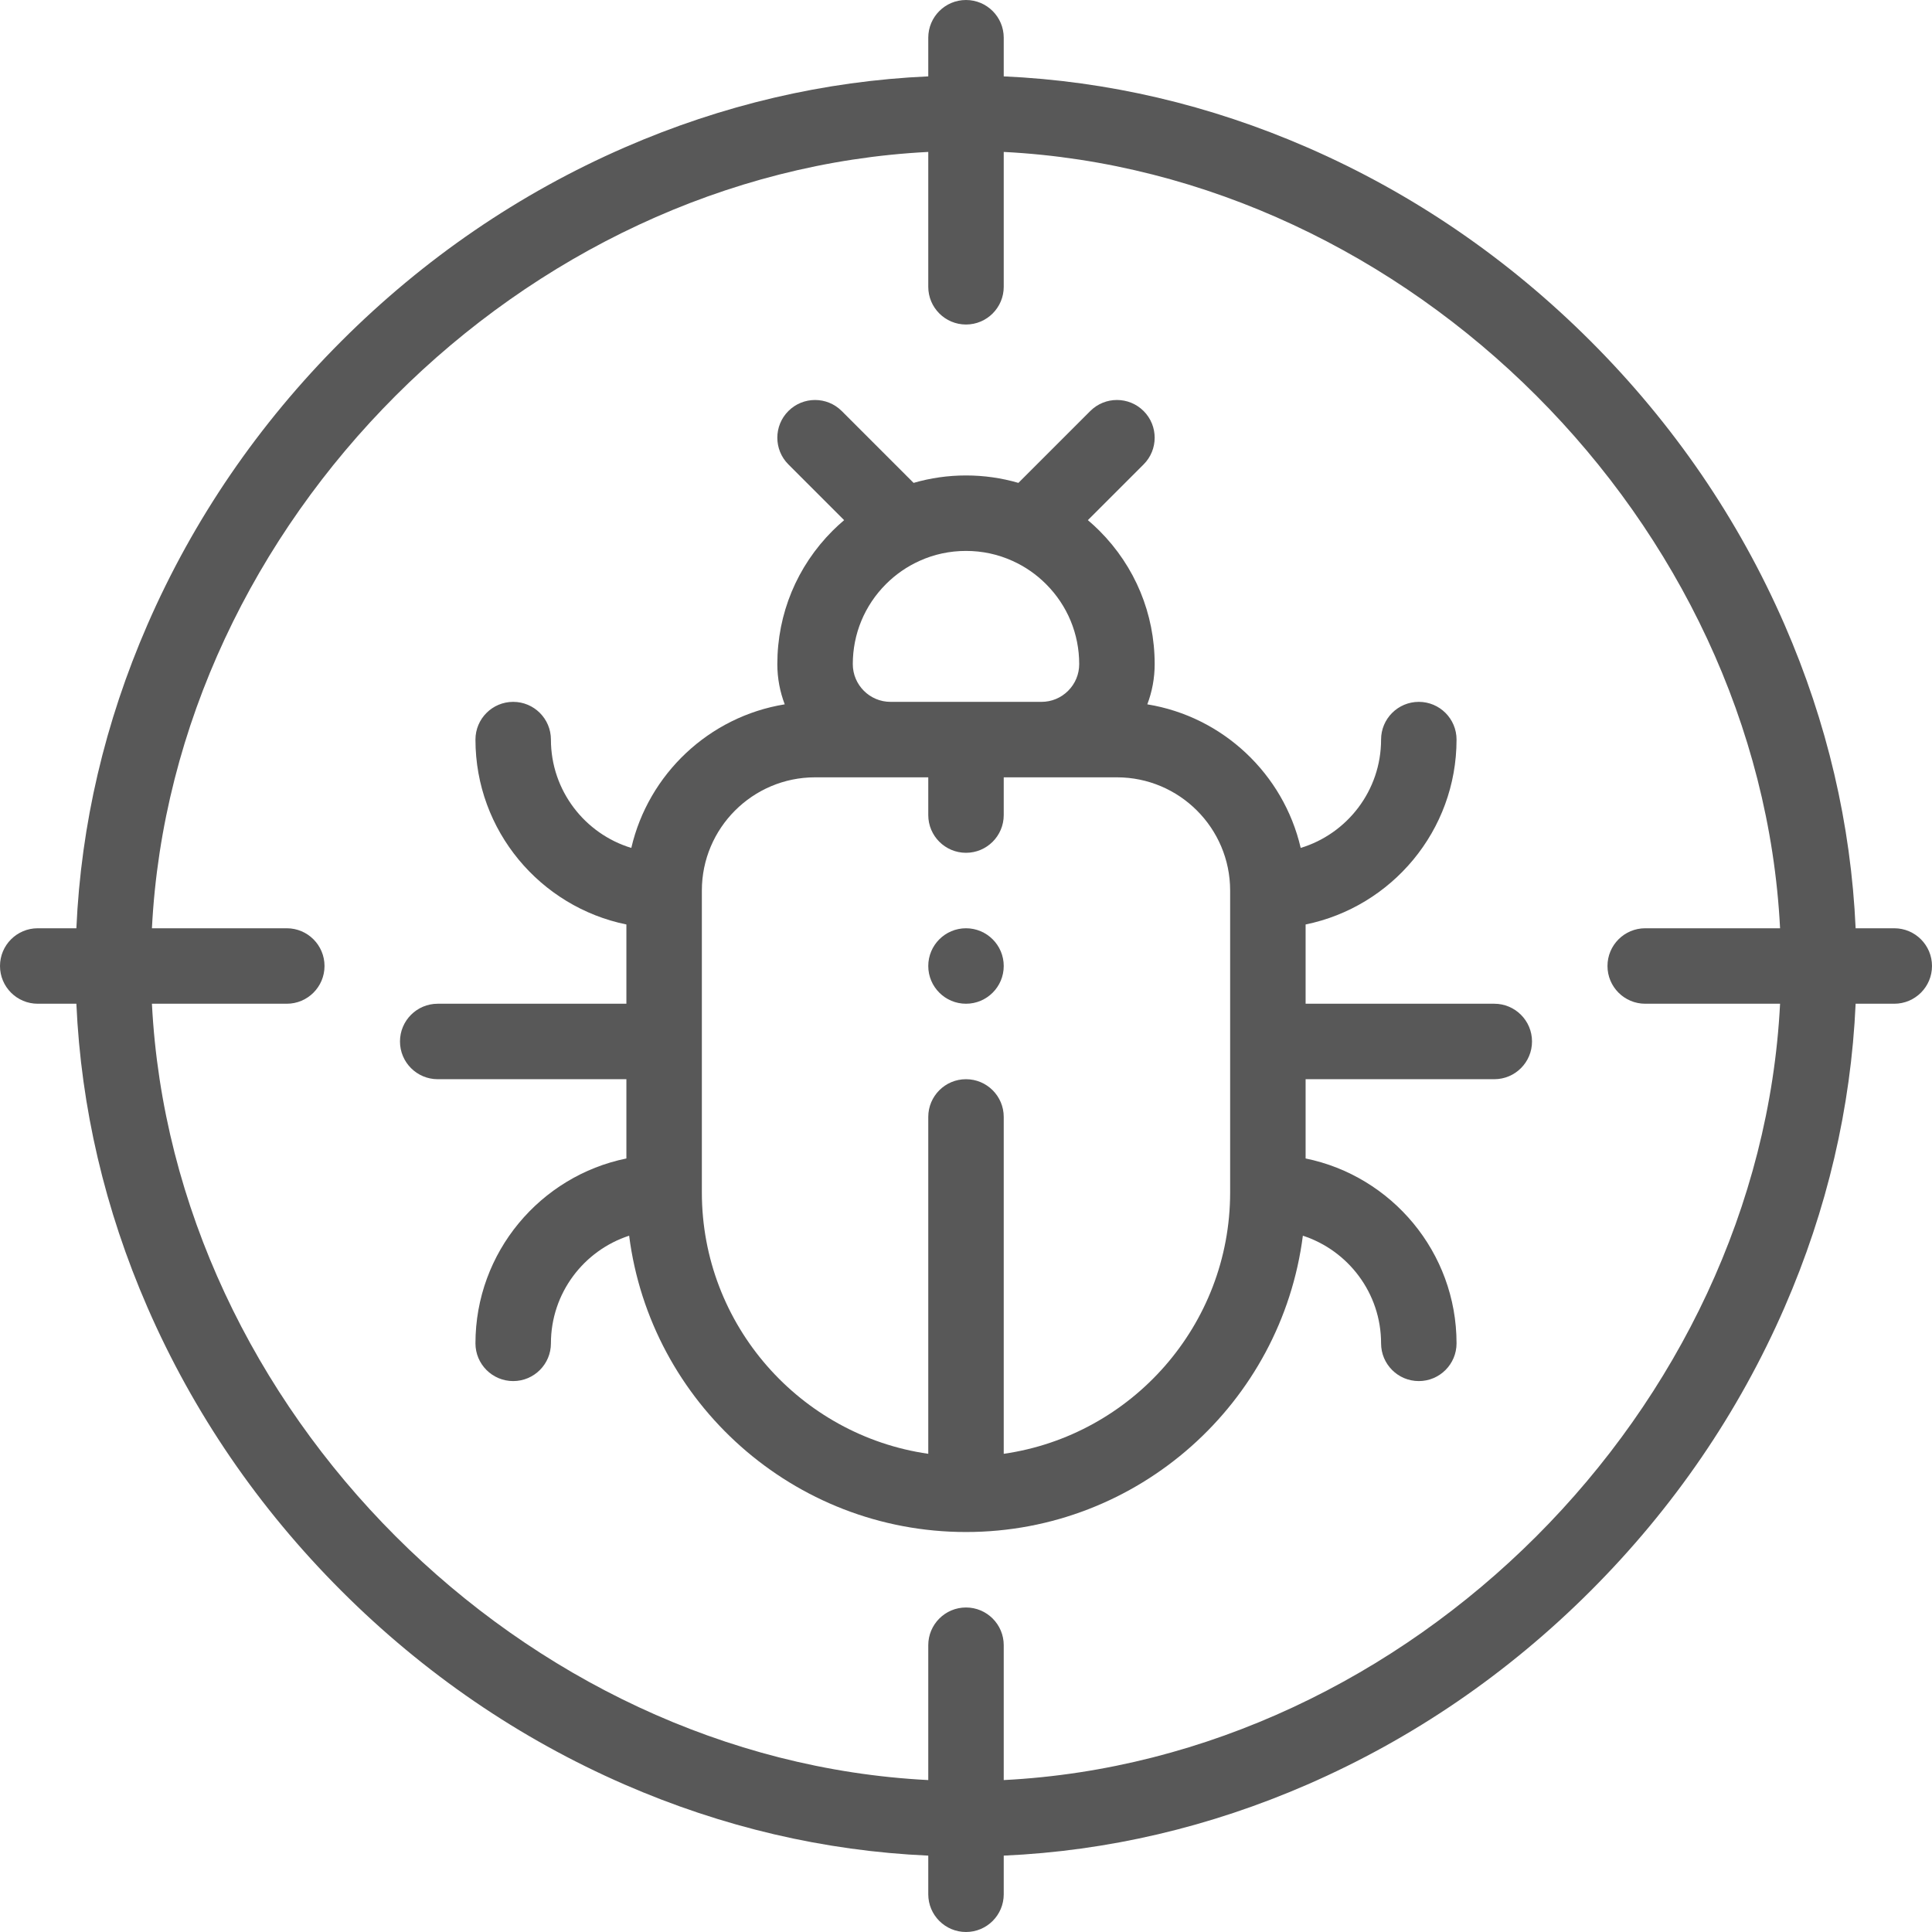
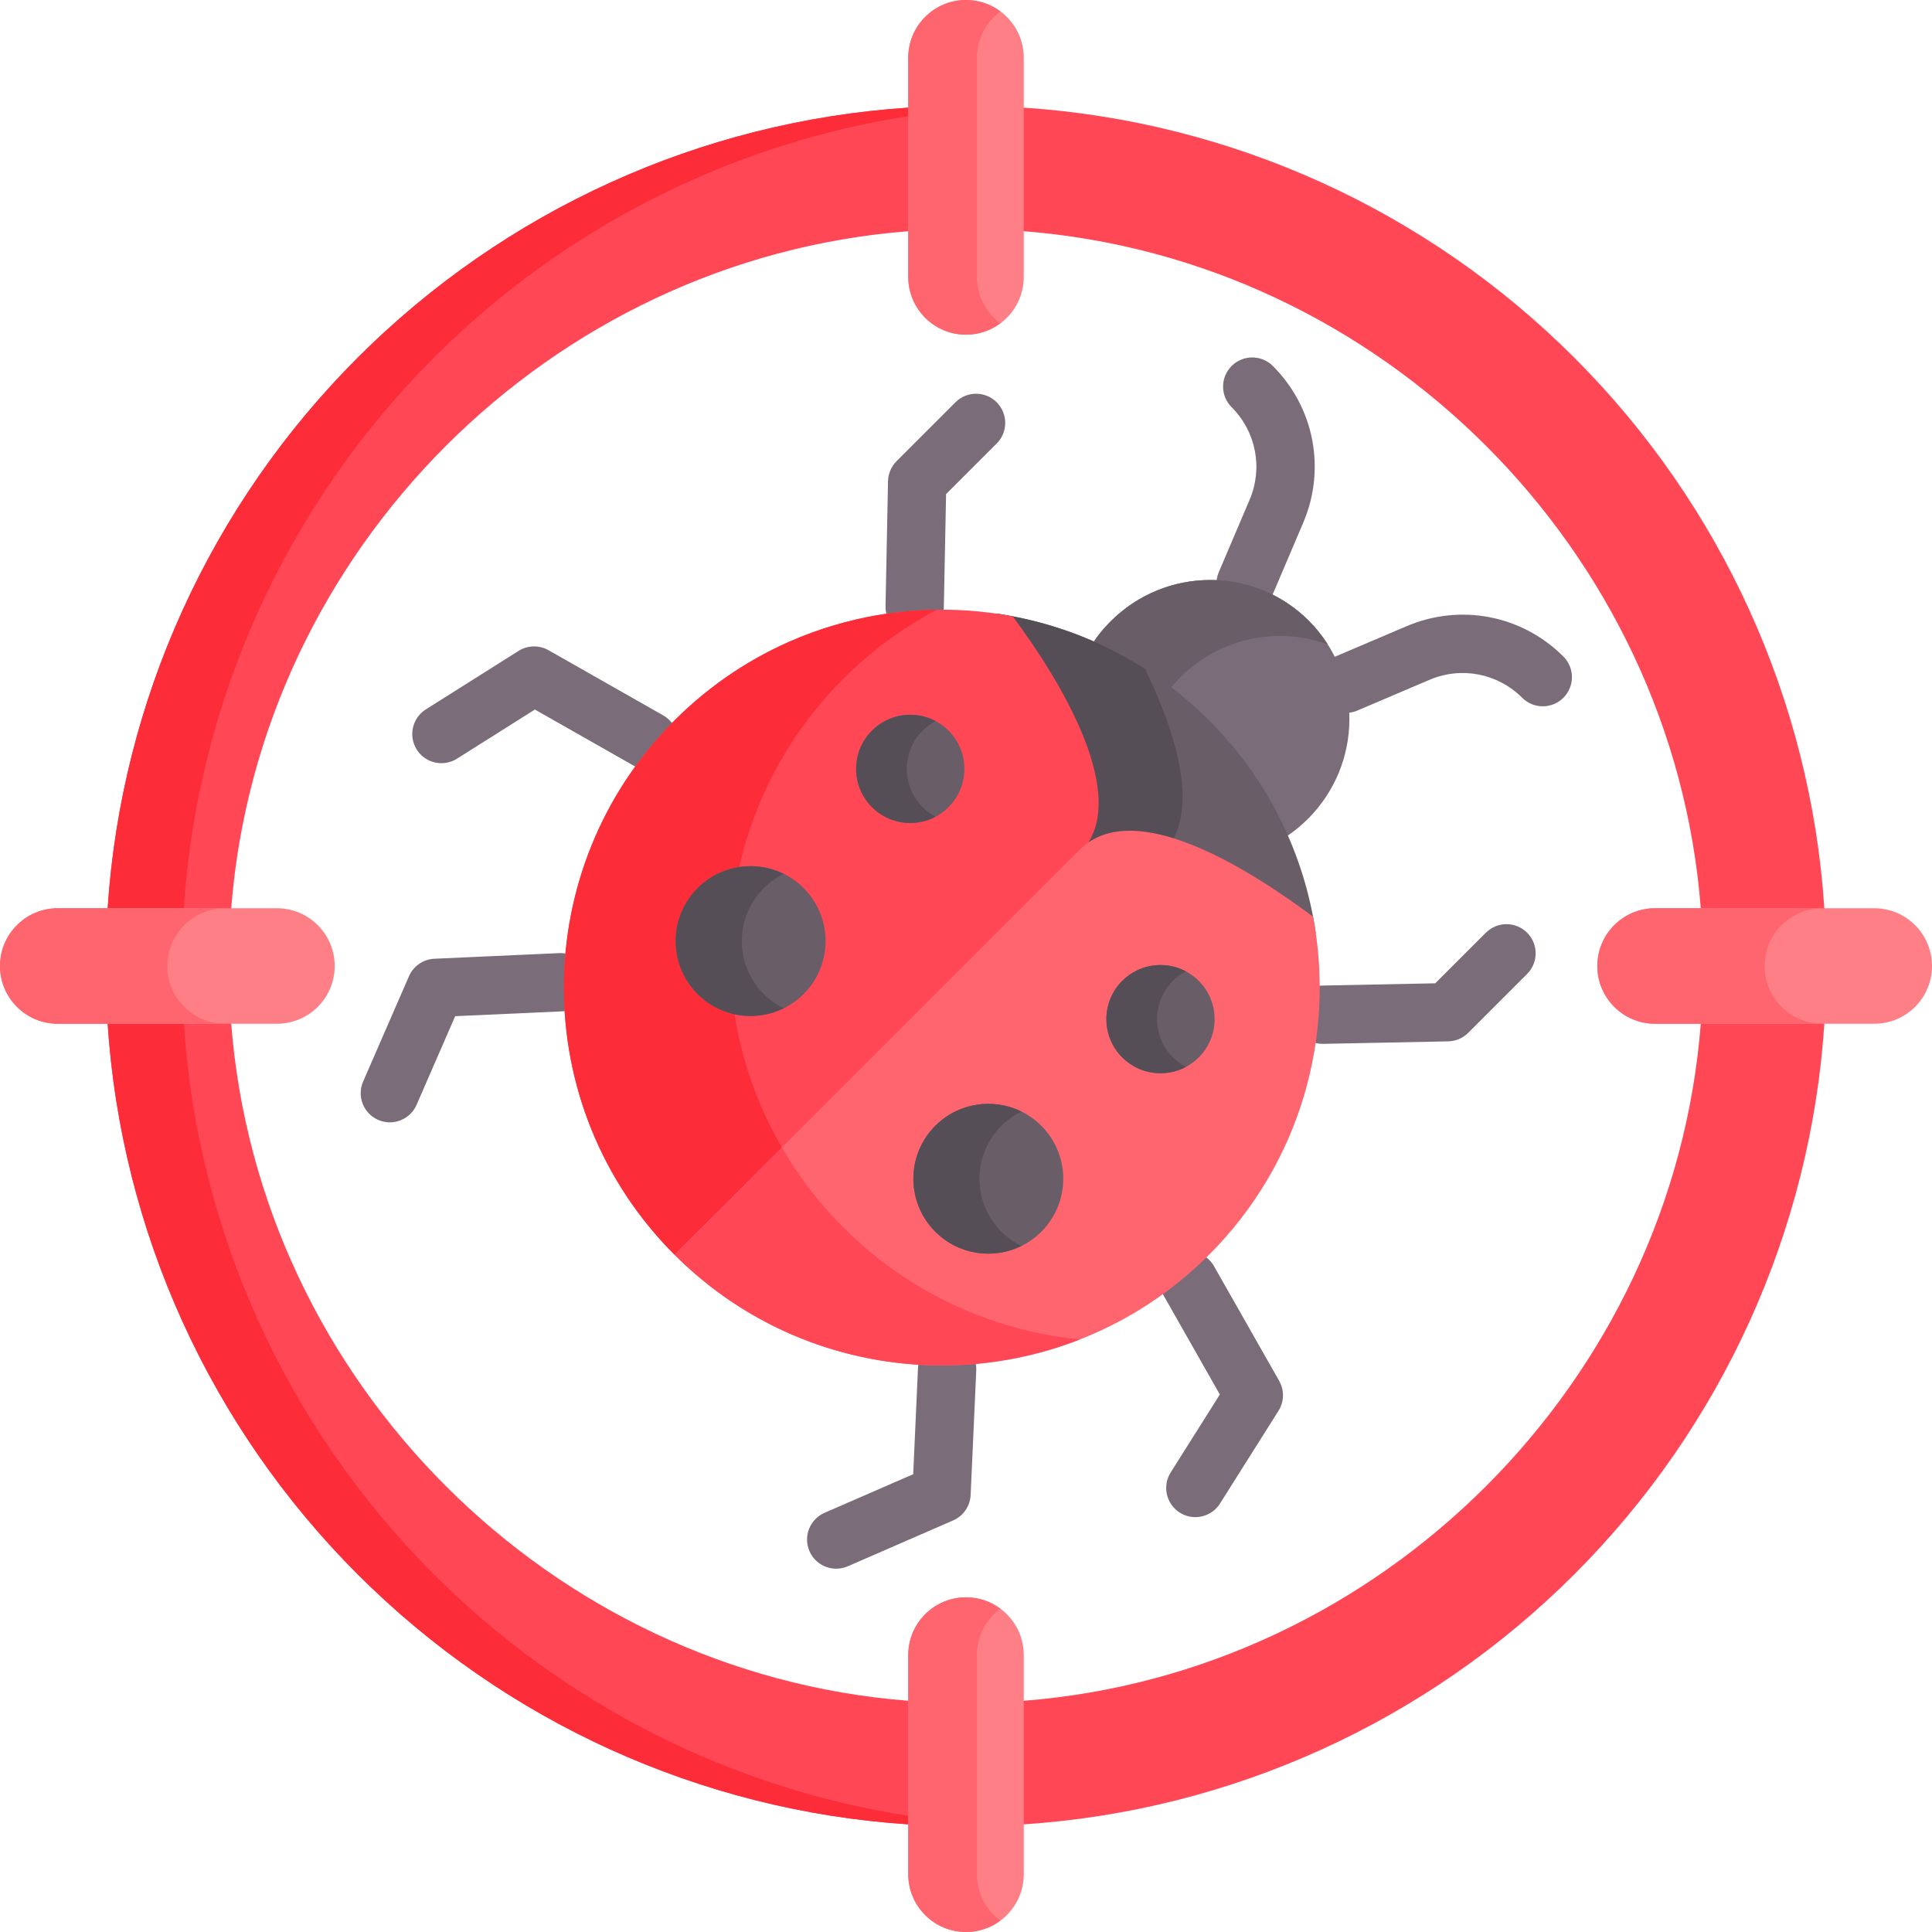
- <svg xmlns="http://www.w3.org/2000/svg" version="1.1" width="512" height="512" x="0" y="0" viewBox="0 0 512 512" style="enable-background:new 0 0 512 512" xml:space="preserve" class="">
+ <svg xmlns="http://www.w3.org/2000/svg" id="Layer_1" enable-background="new 0 0 497.003 497.003" height="512" viewBox="0 0 497.003 497.003" width="512">
  <g>
+     <g fill="#7b6c79">
+       <path d="m346.193 183.408c-2.916 0-5.689-1.711-6.904-4.563-1.623-3.811.151-8.216 3.962-9.839l18.611-7.926c13.849-5.897 29.676-2.832 40.32 7.812 2.929 2.93 2.929 7.678 0 10.607-2.929 2.928-7.678 2.928-10.606 0-6.293-6.293-15.649-8.106-23.836-4.618l-18.611 7.926c-.959.408-1.956.601-2.936.601z" />
+       <path d="m320.422 157.642c-.98 0-1.977-.193-2.935-.602-3.811-1.623-5.585-6.028-3.962-9.839l7.926-18.61c3.487-8.188 1.674-17.544-4.618-23.836-2.929-2.93-2.929-7.678 0-10.607 2.929-2.928 7.678-2.928 10.606 0 10.645 10.645 13.711 26.472 7.813 40.32l-7.926 18.61c-1.215 2.853-3.988 4.564-6.904 4.564z" />
+       <path d="m340.248 268.532c-4.073 0-7.414-3.26-7.496-7.351-.083-4.142 3.208-7.565 7.349-7.647l29.124-.581 13.015-13.015c2.929-2.93 7.678-2.929 10.606-.001 2.929 2.93 2.929 7.678 0 10.606l-15.15 15.15c-1.37 1.37-3.217 2.157-5.154 2.195l-32.142.642c-.051.002-.101.002-.152.002z" />
+       <path d="m307.495 390.279c-1.368 0-2.751-.374-3.994-1.157-3.503-2.21-4.552-6.842-2.342-10.345l12.644-20.045-14.545-25.603c-2.046-3.602-.785-8.18 2.816-10.227 3.601-2.045 8.18-.784 10.226 2.816l16.764 29.509c1.366 2.405 1.298 5.367-.178 7.706l-15.041 23.845c-1.425 2.263-3.86 3.501-6.35 3.501z" />
+       <path d="m215.117 403.543c-2.894 0-5.651-1.685-6.88-4.508-1.654-3.798.084-8.217 3.882-9.87l22.802-9.93 1.234-27.359c.186-4.139 3.686-7.383 7.83-7.154 4.138.187 7.341 3.692 7.154 7.83l-1.444 32.031c-.129 2.859-1.874 5.396-4.498 6.538l-27.09 11.796c-.974.425-1.99.626-2.99.626z" />
+       <path d="m235.302 163.58c-.051 0-.102 0-.152-.002-4.141-.082-7.432-3.506-7.349-7.647l.641-32.143c.039-1.938.825-3.784 2.195-5.154l15.15-15.149c2.929-2.928 7.678-2.929 10.606.001 2.929 2.929 2.929 7.677 0 10.606l-13.015 13.014-.581 29.124c-.081 4.089-3.423 7.35-7.495 7.35z" />
+       <path d="m166.9 198.053c-1.256 0-2.528-.315-3.698-.979l-25.603-14.545-20.045 12.645c-3.504 2.21-8.136 1.161-10.345-2.343-2.21-3.503-1.162-8.135 2.342-10.345l23.845-15.041c2.34-1.476 5.302-1.543 7.706-.178l29.509 16.764c3.602 2.046 4.863 6.625 2.816 10.227-1.381 2.43-3.917 3.795-6.527 3.795z" />
+       <path d="m100.285 288.719c-1 0-2.015-.201-2.99-.626-3.798-1.653-5.536-6.072-3.882-9.87l11.796-27.09c1.143-2.624 3.68-4.369 6.539-4.498l32.032-1.443c4.144-.205 7.644 3.018 7.83 7.154.187 4.139-3.017 7.644-7.155 7.83l-27.36 1.233-9.929 22.802c-1.229 2.822-3.987 4.508-6.881 4.508z" />
+     </g>
+     <path d="m92.012 92.012c-37.945 37.945-60.786 88.222-64.315 141.567l-.07 1.066h31.778l.071-.923c7.141-92.196 82.051-167.106 174.247-174.247l.923-.071v-31.777l-1.066.07c-53.346 3.53-103.623 26.371-141.568 64.315z" fill="#ff4756" />
+     <path d="m437.527 233.723.071.923h31.778l-.07-1.066c-3.529-53.346-26.37-103.622-64.315-141.567-37.945-37.944-88.221-60.785-141.568-64.315l-1.066-.07v31.778l.923.071c92.196 7.14 167.106 82.05 174.247 174.246z" fill="#ff4756" />
+     <path d="m59.476 263.28-.071-.923h-31.778l.07 1.066c3.529 53.346 26.37 103.622 64.315 141.567 37.945 37.944 88.221 60.785 141.568 64.315l1.066.07v-31.778l-.923-.071c-92.196-7.139-167.106-82.05-174.247-174.246z" fill="#ff4756" />
+     <path d="m111.608 92.012c33.518-33.517 76.66-55.239 123.039-62.287v-2.099l-1.066.07c-53.347 3.53-103.623 26.371-141.568 64.315-37.945 37.945-60.786 88.222-64.315 141.567l-.07 1.066h19.595l.07-1.066c3.529-53.344 26.369-103.62 64.315-141.566z" fill="#fc2d39" />
+     <path d="m111.608 404.991c-37.945-37.945-60.786-88.222-64.315-141.567l-.07-1.066h-19.596l.07 1.066c3.529 53.346 26.37 103.622 64.315 141.567 37.945 37.944 88.221 60.785 141.568 64.315l1.066.07v-2.099c-46.378-7.047-89.52-28.769-123.038-62.286z" fill="#fc2d39" />
+     <path d="m437.527 263.28c-7.141 92.196-82.051 167.106-174.247 174.247l-.923.071v31.778l1.066-.07c53.347-3.53 103.623-26.371 141.568-64.315 37.945-37.945 60.786-88.222 64.315-141.567l.07-1.066h-31.778z" fill="#ff4756" />
+     <path d="m310.829 185.501c8.788 8.788 15.525 18.854 20.222 29.607 1.911-1.289 3.731-2.774 5.423-4.466 14.131-14.131 14.217-36.955.193-50.979s-36.848-13.937-50.979.193c-1.692 1.692-3.177 3.512-4.466 5.423 10.754 4.698 20.819 11.435 29.607 20.222z" fill="#7b6c79" />
+     <g>
+       <path d="m341.569 165.789c-1.38-2.172-3.008-4.231-4.902-6.125-14.024-14.024-36.848-13.937-50.979.193-1.692 1.692-3.177 3.512-4.466 5.423 6.982 3.049 13.666 6.974 19.906 11.746 9.705-12.006 26.037-16.567 40.441-11.237z" fill="#695d67" />
+     </g>
+     <path d="m274.742 221.588c14.599-14.599 46.074 5.382 63.763 18.57-2.881-20.07-12.041-39.412-27.481-54.853-15.44-15.44-34.783-24.6-54.853-27.481 13.189 17.69 33.171 49.165 18.571 63.764z" fill="#695d67" />
    <g>
      <g>
-         <path d="M256,246c-5.52,0-10,4.48-10,10s4.48,10,10,10s10-4.48,10-10C266,250.48,261.52,246,256,246z" fill="#585858" data-original="#000000" style="" class="" />
+         <path d="m294.57 172.086c-11.838-7.567-24.951-12.331-38.398-14.261 13.188 17.689 33.17 49.164 18.571 63.763 6.191-6.191 15.421-6.151 25.344-3.059 8.487-10.573 2.481-29.871-5.517-46.443z" fill="#554e56" />
      </g>
    </g>
+     <path d="m260.515 158.551c-30.545-5.803-63.335 3.113-86.977 26.755-37.966 37.966-37.966 99.521 0 137.487 27.133-27.133 89.072-88.072 104.184-103.184 13.908-13.908-4.965-44.619-17.207-61.058z" fill="#ff4756" />
+     <path d="m187.712 245.182c0-38.318 21.587-71.589 53.26-88.331-24.442.326-48.784 9.805-67.434 28.455-37.966 37.966-37.966 99.521 0 137.487 7.252-7.252 16.991-16.919 27.656-27.48-8.57-14.734-13.482-31.858-13.482-50.131z" fill="#fc2d39" />
    <g>
-       <g>
-         <path d="M502,246h-10.239c-1.234-27.526-7.549-54.555-18.847-80.484c-12.157-27.901-29.435-53.161-51.352-75.078    s-47.177-39.194-75.078-51.352C320.555,27.787,293.526,21.473,266,20.239V10c0-5.522-4.478-10-10-10c-5.522,0-10,4.478-10,10    v10.239c-27.526,1.234-54.555,7.549-80.484,18.847c-27.901,12.157-53.161,29.435-75.078,51.352s-39.194,47.177-51.352,75.078    C27.787,191.445,21.473,218.474,20.239,246H10c-5.522,0-10,4.478-10,10c0,5.522,4.478,10,10,10h10.239    c1.234,27.526,7.549,54.555,18.847,80.484c12.157,27.901,29.435,53.161,51.352,75.078c21.917,21.917,47.177,39.194,75.078,51.352    c25.929,11.298,52.959,17.613,80.484,18.847V502c0,5.522,4.478,10,10,10c5.522,0,10-4.478,10-10v-10.239    c27.526-1.234,54.555-7.549,80.484-18.847c27.901-12.157,53.161-29.435,75.078-51.352s39.194-47.177,51.352-75.078    c11.298-25.929,17.613-52.959,18.847-80.484H502c5.522,0,10-4.478,10-10C512,250.478,507.522,246,502,246z M436,266h35.737    C466.277,373.529,373.529,466.277,266,471.737V436c0-5.522-4.478-10-10-10c-5.522,0-10,4.478-10,10v35.737    C138.471,466.277,45.723,373.529,40.263,266H76c5.522,0,10-4.478,10-10c0-5.522-4.478-10-10-10H40.263    C45.723,138.471,138.471,45.723,246,40.263V76c0,5.522,4.478,10,10,10c5.522,0,10-4.478,10-10V40.263    C373.529,45.723,466.277,138.471,471.737,246H436c-5.522,0-10,4.478-10,10C426,261.522,430.478,266,436,266z" fill="#585858" data-original="#000000" style="" class="" />
-       </g>
+       <path d="m248.502 86.095c-8.204 0-14.856-6.651-14.856-14.856v-56.383c0-8.205 6.651-14.856 14.856-14.856 8.204 0 14.856 6.651 14.856 14.856v56.384c-.001 8.204-6.652 14.855-14.856 14.855z" fill="#ff7f87" />
    </g>
    <g>
-       <g>
-         <path d="M396,266h-50v-21.006c22.795-4.646,40-24.847,40-48.994c0-5.522-4.478-10-10-10c-5.522,0-10,4.478-10,10    c0,13.518-8.989,24.971-21.301,28.709c-4.54-19.585-20.609-34.794-40.649-38.052c1.276-3.36,1.95-6.956,1.95-10.657    c0-13.349-5.202-25.903-14.649-35.353c-0.982-0.981-2.003-1.912-3.053-2.802l14.774-14.774c3.905-3.905,3.905-10.237,0-14.143    c-3.906-3.904-10.236-3.904-14.143,0l-19.04,19.04C265.409,126.67,260.763,126,256,126c-4.765,0-9.413,0.67-13.89,1.968    l-19.039-19.039c-3.906-3.904-10.236-3.904-14.143,0c-3.905,3.905-3.905,10.237,0,14.143l14.774,14.774    c-1.051,0.891-2.072,1.822-3.054,2.804C211.202,150.097,206,162.651,206,176c0,3.752,0.698,7.342,1.962,10.655    c-20.045,3.254-36.12,18.466-40.66,38.055C154.989,220.971,146,209.518,146,196c0-5.522-4.478-10-10-10c-5.522,0-10,4.478-10,10    c0,24.146,17.205,44.348,40,48.994V266h-50c-5.522,0-10,4.478-10,10c0,5.522,4.478,10,10,10h50v21.006    c-22.795,4.646-40,24.847-40,48.994c0,5.522,4.478,10,10,10c5.522,0,10-4.478,10-10c0-13.307,8.711-24.611,20.728-28.527    C172.38,371.702,210.26,406,256,406s83.62-34.298,89.272-78.527C357.289,331.389,366,342.693,366,356c0,5.522,4.478,10,10,10    c5.522,0,10-4.478,10-10c0-24.146-17.205-44.348-40-48.994V286h50c5.522,0,10-4.478,10-10C406,270.478,401.522,266,396,266z     M234.79,154.792c2.584-2.584,5.566-4.648,8.886-6.147C247.539,146.89,251.686,146,256,146c4.314,0,8.461,0.89,12.345,2.654    c3.299,1.489,6.281,3.554,8.864,6.136C282.878,160.46,286,167.992,286,176c0,2.668-1.041,5.178-2.932,7.068    c-1.891,1.89-4.4,2.932-7.068,2.932h-40c-5.514,0-10-4.486-10-10C226,167.992,229.122,160.46,234.79,154.792z M326,316    c0,35.203-26.123,64.406-60,69.274V296c0-5.522-4.478-10-10-10c-5.522,0-10,4.478-10,10v89.274c-33.877-4.868-60-34.072-60-69.274    v-80c0-16.542,13.458-30,30-30h20h10v10c0,5.522,4.478,10,10,10c5.522,0,10-4.478,10-10v-10h10h20c16.542,0,30,13.458,30,30V316z" fill="#585858" data-original="#000000" style="" class="" />
-       </g>
+       <path d="m248.502 497.003c-8.204 0-14.856-6.651-14.856-14.856v-56.384c0-8.204 6.651-14.856 14.856-14.856 8.204 0 14.856 6.651 14.856 14.856v56.384c-.001 8.205-6.652 14.856-14.856 14.856z" fill="#ff7f87" />
    </g>
    <g>
- </g>
+       <path d="m71.24 263.357h-56.384c-8.205 0-14.856-6.651-14.856-14.855s6.651-14.856 14.856-14.856h56.384c8.204 0 14.856 6.651 14.856 14.856s-6.652 14.855-14.856 14.855z" fill="#ff7f87" />
+     </g>
    <g>
- </g>
-     <g>
- </g>
-     <g>
- </g>
-     <g>
- </g>
-     <g>
- </g>
-     <g>
- </g>
-     <g>
- </g>
-     <g>
- </g>
-     <g>
- </g>
-     <g>
- </g>
-     <g>
- </g>
-     <g>
- </g>
-     <g>
- </g>
-     <g>
- </g>
+       <path d="m482.148 263.357h-56.384c-8.204 0-14.856-6.651-14.856-14.856s6.651-14.856 14.856-14.856h56.384c8.204 0 14.856 6.651 14.856 14.856s-6.652 14.856-14.856 14.856z" fill="#ff7f87" />
+     </g>
+     <path d="m251.313 71.24v-56.384c0-4.891 2.375-9.217 6.022-11.924-2.471-1.834-5.52-2.932-8.833-2.932-8.205 0-14.856 6.651-14.856 14.856v56.384c0 8.204 6.651 14.856 14.856 14.856 3.313 0 6.363-1.098 8.833-2.932-3.648-2.707-6.022-7.033-6.022-11.924z" fill="#ff656f" />
+     <path d="m251.313 482.148v-56.384c0-4.891 2.375-9.217 6.022-11.924-2.471-1.834-5.52-2.932-8.833-2.932-8.205 0-14.856 6.651-14.856 14.856v56.384c0 8.204 6.651 14.856 14.856 14.856 3.313 0 6.363-1.098 8.833-2.932-3.648-2.707-6.022-7.033-6.022-11.924z" fill="#ff656f" />
+     <path d="m43.048 248.502c0-8.205 6.651-14.856 14.856-14.856h-43.048c-8.205 0-14.856 6.651-14.856 14.856 0 8.204 6.651 14.856 14.856 14.856h43.048c-8.205-.001-14.856-6.652-14.856-14.856z" fill="#ff656f" />
+     <path d="m453.956 248.502c0-8.205 6.651-14.856 14.856-14.856h-43.048c-8.204 0-14.856 6.651-14.856 14.856 0 8.204 6.651 14.856 14.856 14.856h43.048c-8.205-.001-14.856-6.652-14.856-14.856z" fill="#ff656f" />
+     <circle cx="193.099" cy="242.089" fill="#695d67" r="19.279" />
+     <circle cx="234.162" cy="197.794" fill="#695d67" r="13.921" />
+     <path d="m337.78 235.816c-16.439-12.242-46.15-31.115-60.058-17.207-15.112 15.112-77.051 77.051-104.184 104.184 37.966 37.966 99.521 37.966 137.487 0 23.642-23.643 32.558-56.432 26.755-86.977z" fill="#ff656f" />
+     <path d="m201.129 295.202c-10.64 10.64-20.354 20.354-27.591 27.591 28.184 28.184 69.36 35.425 104.243 21.765-32.782-3.189-60.919-22.227-76.652-49.356z" fill="#ff4756" />
+     <circle cx="254.242" cy="303.231" fill="#695d67" r="19.279" />
+     <circle cx="298.536" cy="262.169" fill="#695d67" r="13.921" />
+     <path d="m196.475 255.721c-7.529-7.529-7.529-19.735 0-27.264 1.539-1.539 3.279-2.745 5.128-3.655-7.201-3.542-16.146-2.335-22.136 3.655-7.529 7.529-7.529 19.735 0 27.264 5.99 5.99 14.936 7.197 22.136 3.655-1.849-.909-3.589-2.116-5.128-3.655z" fill="#554e56" />
+     <path d="m237.351 207.638c-5.437-5.437-5.437-14.251 0-19.688 1.007-1.007 2.131-1.825 3.327-2.459-5.26-2.788-11.931-1.97-16.36 2.459-5.437 5.437-5.437 14.251 0 19.688 4.429 4.429 11.1 5.248 16.36 2.459-1.196-.634-2.32-1.452-3.327-2.459z" fill="#554e56" />
+     <path d="m257.617 316.864c-7.529-7.529-7.529-19.735 0-27.264 1.539-1.539 3.279-2.745 5.128-3.655-7.2-3.542-16.146-2.335-22.136 3.655-7.529 7.529-7.529 19.735 0 27.264 5.99 5.99 14.936 7.197 22.136 3.655-1.849-.91-3.589-2.117-5.128-3.655z" fill="#554e56" />
+     <path d="m301.726 272.013c-5.437-5.437-5.437-14.251 0-19.688 1.007-1.007 2.131-1.826 3.327-2.459-5.26-2.788-11.931-1.97-16.36 2.459-5.437 5.437-5.437 14.251 0 19.688 4.429 4.429 11.1 5.248 16.36 2.459-1.196-.634-2.32-1.452-3.327-2.459z" fill="#554e56" />
  </g>
</svg>
